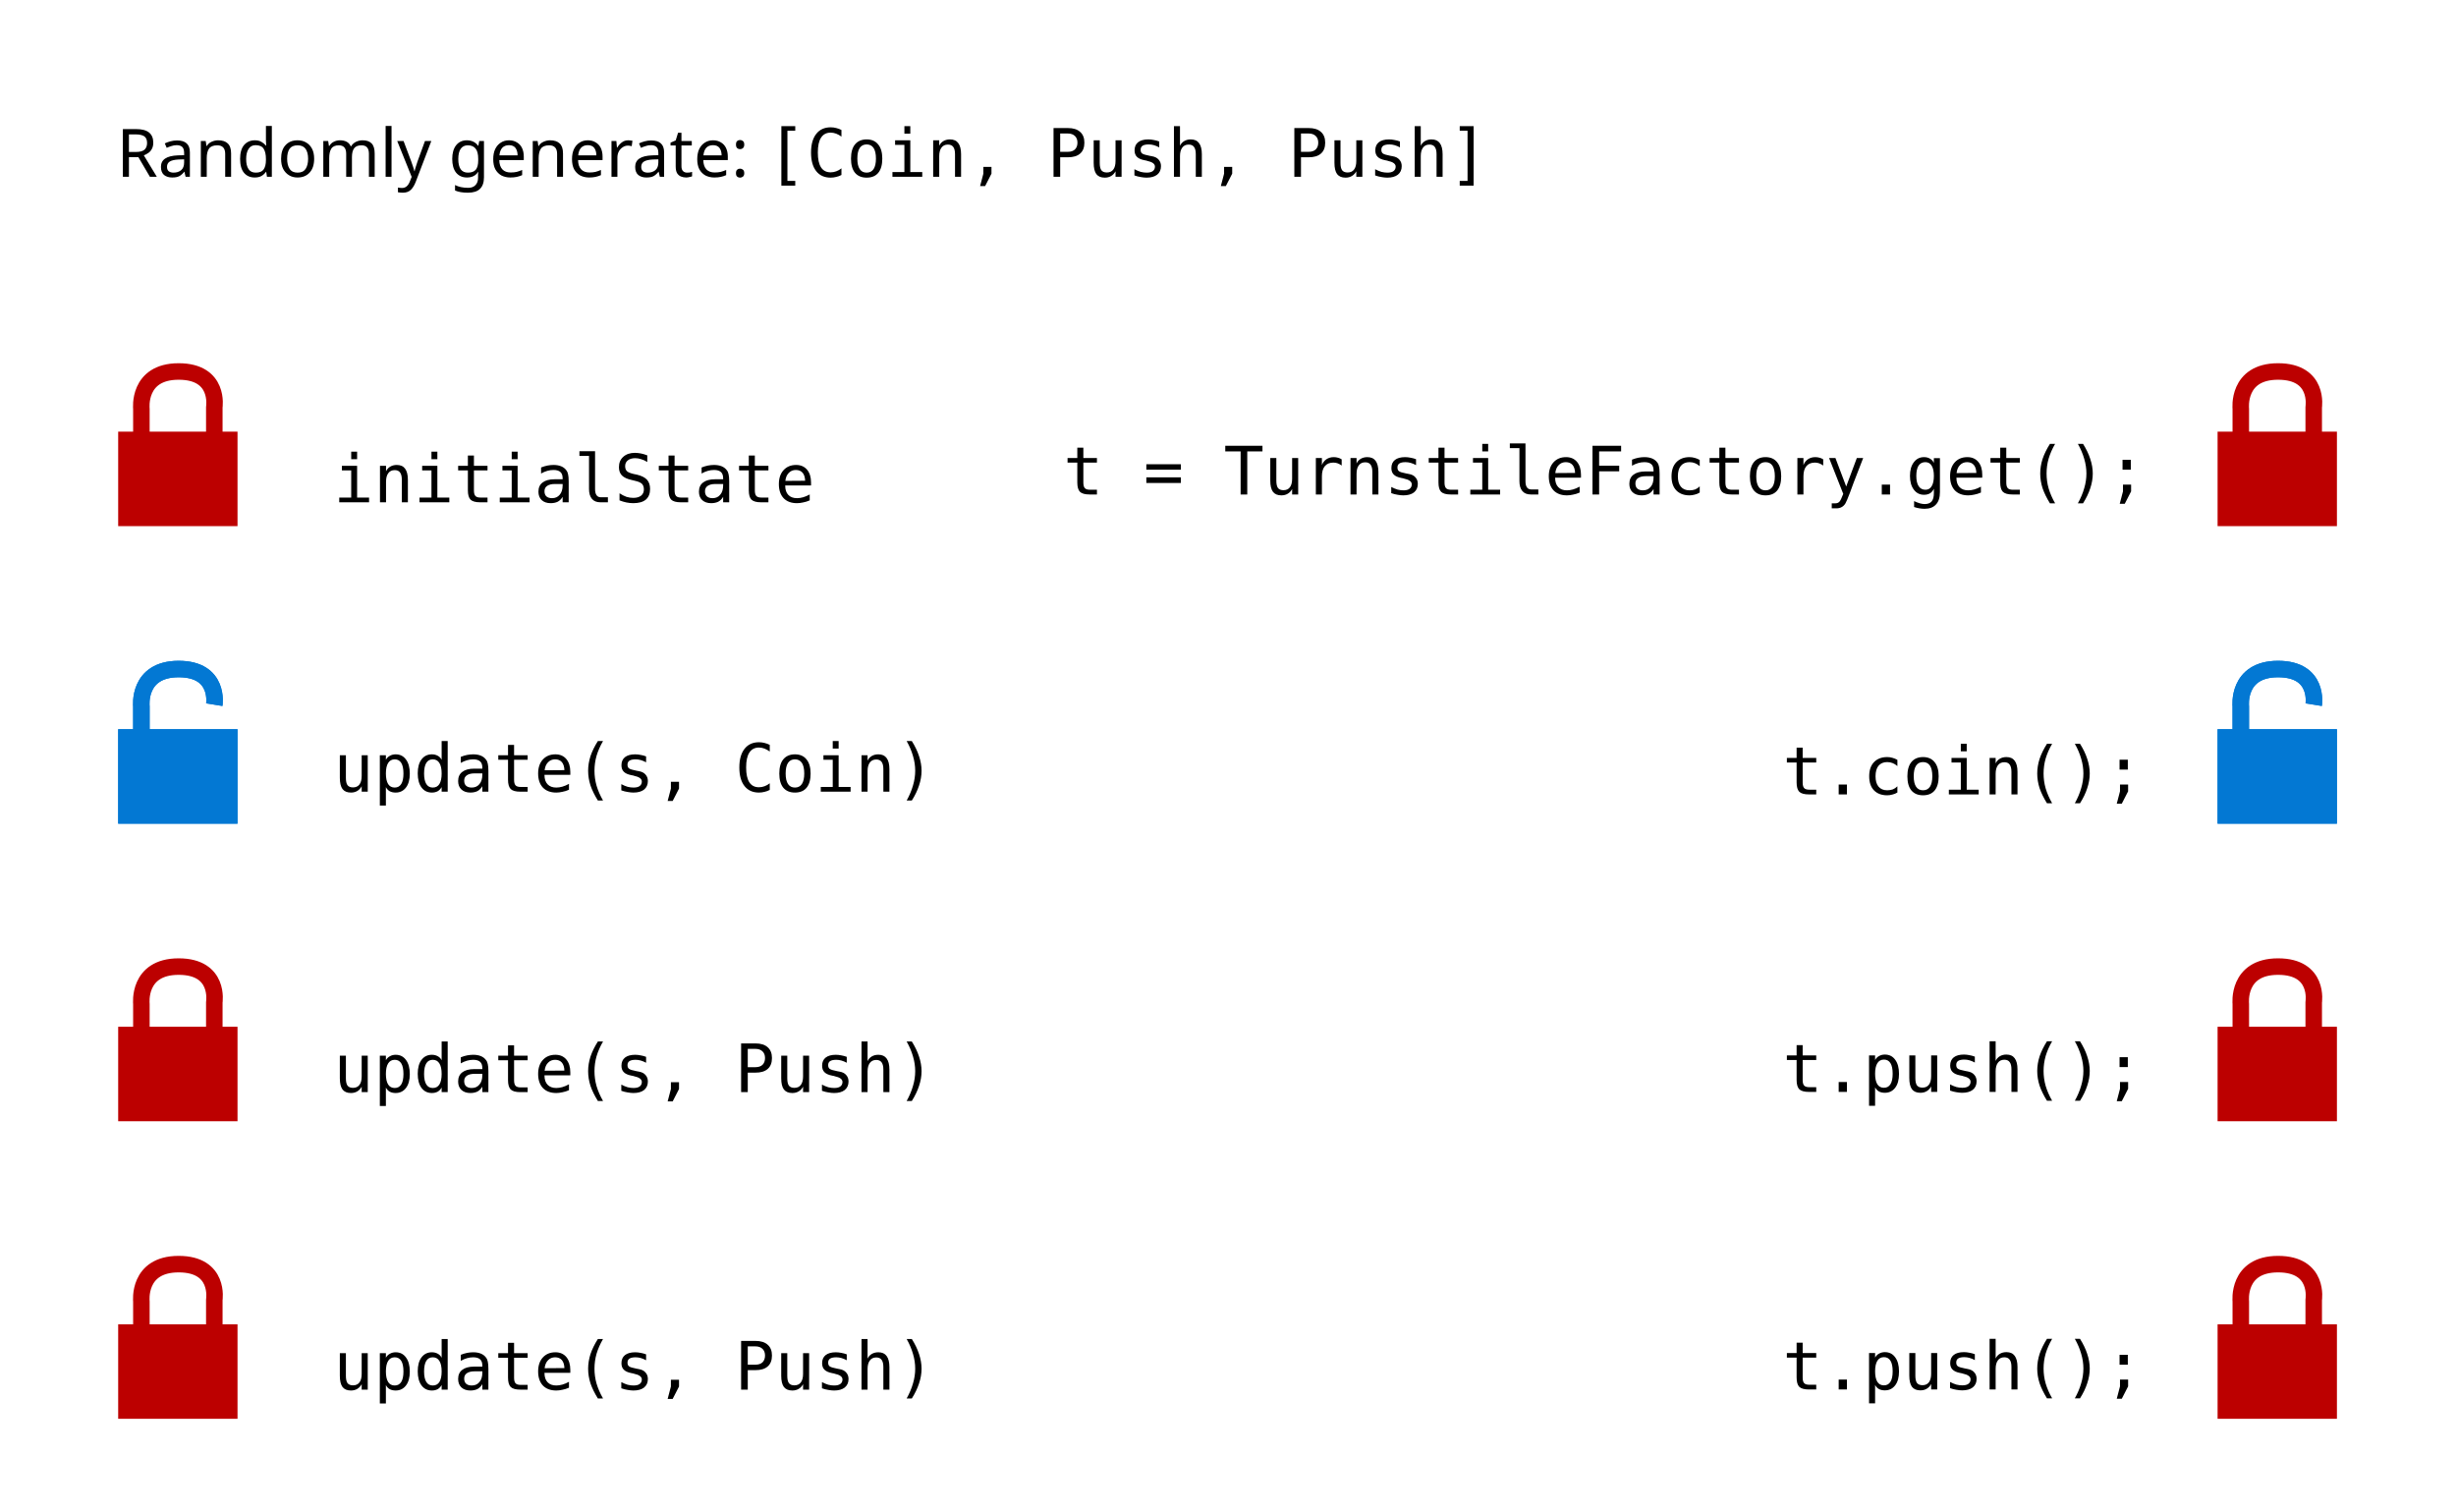
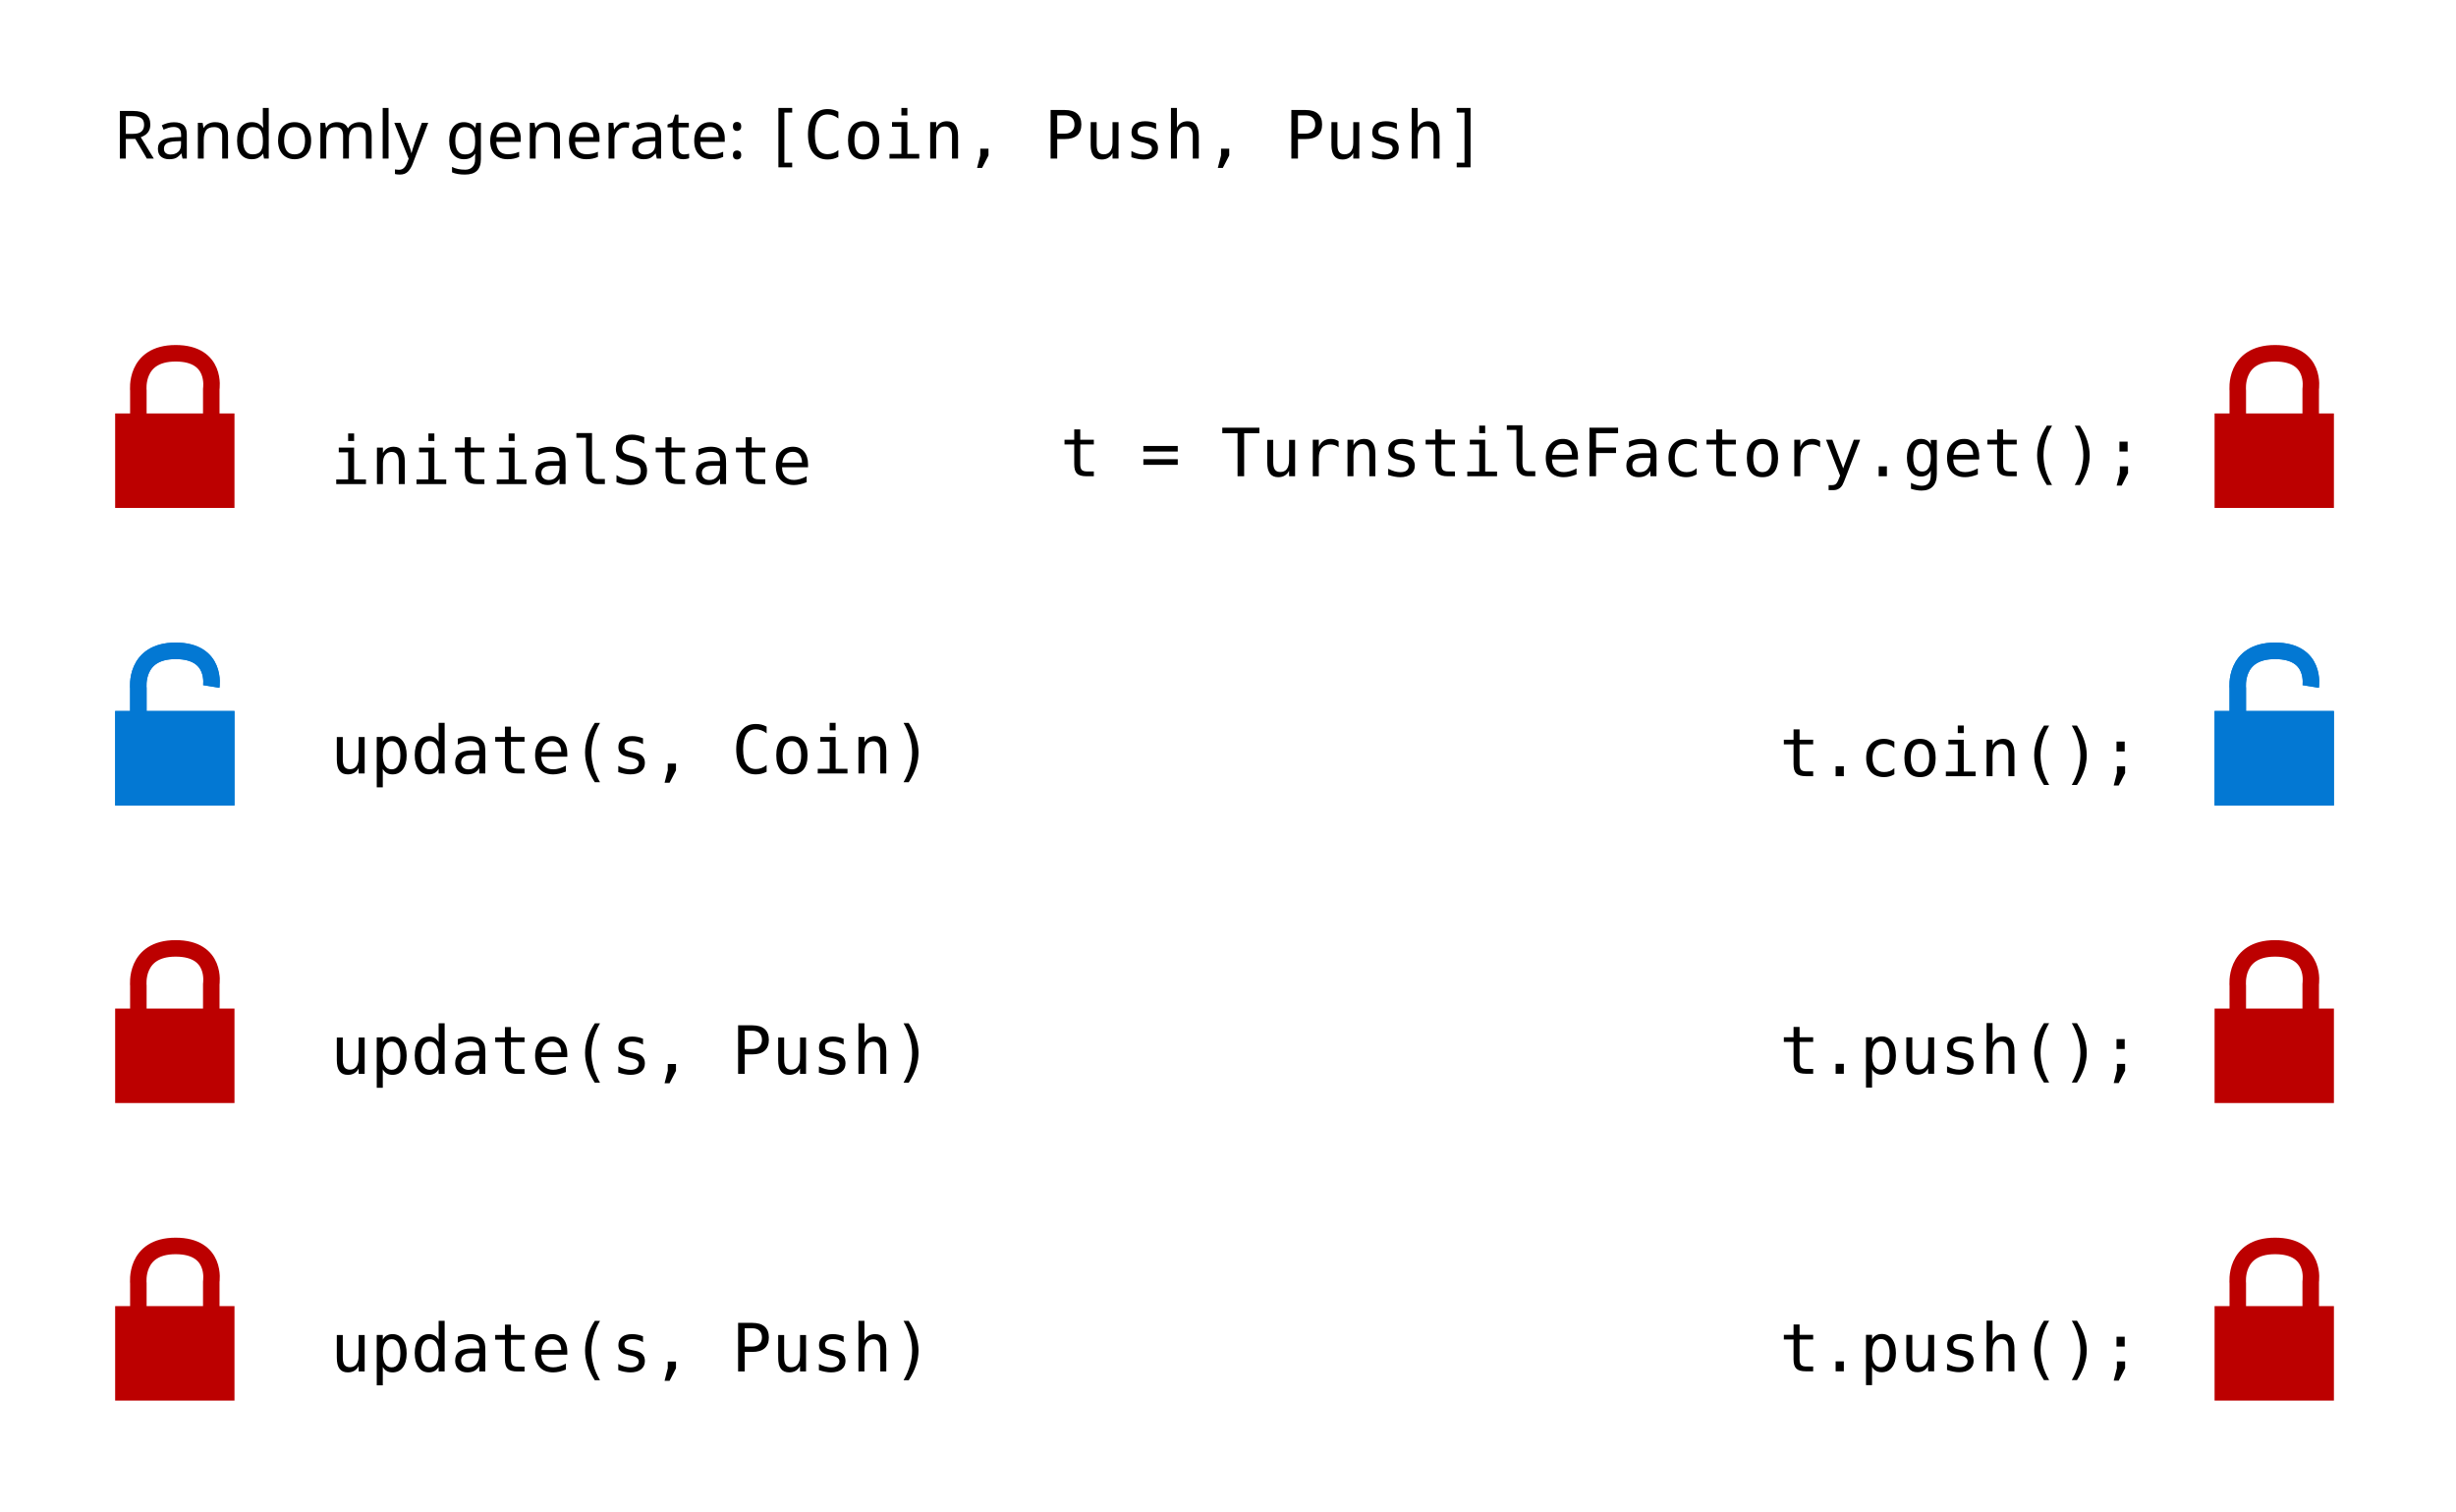
- <svg xmlns="http://www.w3.org/2000/svg" width="260mm" height="160mm" viewBox="0 0 260 160" version="1.1" id="svg8">
+ <svg xmlns="http://www.w3.org/2000/svg" width="982.677" height="604.724" viewBox="-360 -220 982.68 604.724" version="1.1" id="svg8">
  <defs id="defs2" />
  <g id="layer1" transform="translate(0,-137)">
-     <text xml:space="preserve" style="font-style:normal;font-weight:normal;font-size:10.583px;line-height:6.615px;font-family:sans-serif;letter-spacing:0px;word-spacing:0px;fill:#000000;fill-opacity:1;stroke:none;stroke-width:0.265" x="12.322" y="155.712" id="text4506">
-       <tspan id="tspan4504" x="12.322" y="155.712" style="font-size:7.056px;stroke-width:0.265">Randomly generate: <tspan style="font-style:normal;font-variant:normal;font-weight:normal;font-stretch:normal;font-size:7.056px;font-family:'DejaVu Sans Mono';-inkscape-font-specification:'DejaVu Sans Mono'" id="tspan4508">[Coin, Push, Push]</tspan>
+     <text xml:space="preserve" style="font-style:normal;font-weight:normal;font-size:40.001px;line-height:25px;font-family:sans-serif;letter-spacing:0px;word-spacing:0px;fill:#000000;fill-opacity:1;stroke:none;stroke-width:1" x="-314.641" y="-19.561" id="text4506">
+       <tspan id="tspan4504" x="-314.641" y="-19.561" style="font-size:26.667px;stroke-width:1">Randomly generate: <tspan style="font-style:normal;font-variant:normal;font-weight:normal;font-stretch:normal;font-size:26.667px;font-family:'DejaVu Sans Mono';-inkscape-font-specification:'DejaVu Sans Mono';stroke-width:1" id="tspan4508">[Coin, Push, Push]</tspan>
      </tspan>
    </text>
-     <g transform="matrix(0.4642109,0,0,0.4642109,228.0936,146.3267)" id="g4546">
+     <g transform="matrix(1.75452,0,0,1.75452,500.8836,-55.03576)" id="g4546">
      <path style="fill:none;fill-opacity:1;stroke:#bc0000;stroke-width:3.765;stroke-linecap:butt;stroke-linejoin:round;stroke-miterlimit:4;stroke-dasharray:none;stroke-opacity:1" d="m 19.655,80.117 v -6.993 c 0,0 -0.945,-8.504 8.504,-8.504 9.449,0 8.126,8.126 8.126,8.126 v 7.56" id="path4542" />
      <rect style="opacity:1;fill:#bc0000;fill-opacity:1;stroke:none;stroke-width:2.865;stroke-miterlimit:4;stroke-dasharray:none;stroke-opacity:1" id="rect4544" width="27.214" height="21.545" x="14.363" y="78.341" />
    </g>
-     <g id="g4589" transform="translate(-5.820834,41.275)">
+     <g id="g4589" transform="matrix(3.779575,0,0,3.779575,-383.2134,-452.0865)">
      <path id="path4548" d="m 243.038,173.741 v -3.246 c 0,0 -0.439,-3.948 3.948,-3.948 4.387,0 3.772,3.772 3.772,3.772" style="fill:none;fill-opacity:1;stroke:#0378d3;stroke-width:1.748;stroke-linecap:butt;stroke-linejoin:round;stroke-miterlimit:4;stroke-dasharray:none;stroke-opacity:1" />
      <rect y="172.916" x="240.582" height="10.001" width="12.633" id="rect4550" style="opacity:1;fill:#0378d3;fill-opacity:1;stroke:none;stroke-width:1.33;stroke-miterlimit:4;stroke-dasharray:none;stroke-opacity:1" />
    </g>
-     <g transform="matrix(0.4642109,0,0,0.4642109,228.0936,209.3227)" id="g4558">
+     <g transform="matrix(1.75452,0,0,1.75452,500.8836,183.0625)" id="g4558">
      <path style="fill:none;fill-opacity:1;stroke:#bc0000;stroke-width:3.765;stroke-linecap:butt;stroke-linejoin:round;stroke-miterlimit:4;stroke-dasharray:none;stroke-opacity:1" d="m 19.655,80.117 v -6.993 c 0,0 -0.945,-8.504 8.504,-8.504 9.449,0 8.126,8.126 8.126,8.126 v 7.56" id="path4554" />
      <rect style="opacity:1;fill:#bc0000;fill-opacity:1;stroke:none;stroke-width:2.865;stroke-miterlimit:4;stroke-dasharray:none;stroke-opacity:1" id="rect4556" width="27.214" height="21.545" x="14.363" y="78.341" />
    </g>
-     <g id="g4564" transform="matrix(0.4642109,0,0,0.4642109,228.0936,240.8208)">
+     <g id="g4564" transform="matrix(1.75452,0,0,1.75452,500.8836,302.1117)">
      <path id="path4560" d="m 19.655,80.117 v -6.993 c 0,0 -0.945,-8.504 8.504,-8.504 9.449,0 8.126,8.126 8.126,8.126 v 7.56" style="fill:none;fill-opacity:1;stroke:#bc0000;stroke-width:3.765;stroke-linecap:butt;stroke-linejoin:round;stroke-miterlimit:4;stroke-dasharray:none;stroke-opacity:1" />
      <rect y="78.341" x="14.363" height="21.545" width="27.214" id="rect4562" style="opacity:1;fill:#bc0000;fill-opacity:1;stroke:none;stroke-width:2.865;stroke-miterlimit:4;stroke-dasharray:none;stroke-opacity:1" />
    </g>
-     <g id="g4595" transform="translate(-5.820834,41.275)">
+     <g id="g4595" transform="matrix(3.779575,0,0,3.779575,-383.2134,-452.0865)">
      <path style="fill:none;fill-opacity:1;stroke:#0378d3;stroke-width:1.748;stroke-linecap:butt;stroke-linejoin:round;stroke-miterlimit:4;stroke-dasharray:none;stroke-opacity:1" d="m 243.038,173.741 v -3.246 c 0,0 -0.439,-3.948 3.948,-3.948 4.387,0 3.772,3.772 3.772,3.772" id="path4591" />
      <rect style="opacity:1;fill:#0378d3;fill-opacity:1;stroke:none;stroke-width:1.33;stroke-miterlimit:4;stroke-dasharray:none;stroke-opacity:1" id="rect4593" width="12.633" height="10.001" x="240.582" y="172.916" />
    </g>
-     <g id="g4601" transform="matrix(0.4642109,0,0,0.4642109,5.843506,146.3267)">
+     <g id="g4601" transform="matrix(1.75452,0,0,1.75452,-339.1271,-55.03576)">
      <path id="path4597" d="m 19.655,80.117 v -6.993 c 0,0 -0.945,-8.504 8.504,-8.504 9.449,0 8.126,8.126 8.126,8.126 v 7.56" style="fill:none;fill-opacity:1;stroke:#bc0000;stroke-width:3.765;stroke-linecap:butt;stroke-linejoin:round;stroke-miterlimit:4;stroke-dasharray:none;stroke-opacity:1" />
      <rect y="78.341" x="14.363" height="21.545" width="27.214" id="rect4599" style="opacity:1;fill:#bc0000;fill-opacity:1;stroke:none;stroke-width:2.865;stroke-miterlimit:4;stroke-dasharray:none;stroke-opacity:1" />
    </g>
-     <g id="g4607" transform="translate(-228.071,41.275)">
+     <g id="g4607" transform="matrix(3.779575,0,0,3.779575,-1223.224,-452.0865)">
      <path style="fill:none;fill-opacity:1;stroke:#0378d3;stroke-width:1.748;stroke-linecap:butt;stroke-linejoin:round;stroke-miterlimit:4;stroke-dasharray:none;stroke-opacity:1" d="m 243.038,173.741 v -3.246 c 0,0 -0.439,-3.948 3.948,-3.948 4.387,0 3.772,3.772 3.772,3.772" id="path4603" />
      <rect style="opacity:1;fill:#0378d3;fill-opacity:1;stroke:none;stroke-width:1.33;stroke-miterlimit:4;stroke-dasharray:none;stroke-opacity:1" id="rect4605" width="12.633" height="10.001" x="240.582" y="172.916" />
    </g>
-     <g id="g4613" transform="matrix(0.4642109,0,0,0.4642109,5.843506,209.3227)">
+     <g id="g4613" transform="matrix(1.75452,0,0,1.75452,-339.1271,183.0625)">
      <path id="path4609" d="m 19.655,80.117 v -6.993 c 0,0 -0.945,-8.504 8.504,-8.504 9.449,0 8.126,8.126 8.126,8.126 v 7.56" style="fill:none;fill-opacity:1;stroke:#bc0000;stroke-width:3.765;stroke-linecap:butt;stroke-linejoin:round;stroke-miterlimit:4;stroke-dasharray:none;stroke-opacity:1" />
      <rect y="78.341" x="14.363" height="21.545" width="27.214" id="rect4611" style="opacity:1;fill:#bc0000;fill-opacity:1;stroke:none;stroke-width:2.865;stroke-miterlimit:4;stroke-dasharray:none;stroke-opacity:1" />
    </g>
-     <g transform="matrix(0.4642109,0,0,0.4642109,5.843506,240.8208)" id="g4619">
+     <g transform="matrix(1.75452,0,0,1.75452,-339.1271,302.1117)" id="g4619">
      <path style="fill:none;fill-opacity:1;stroke:#bc0000;stroke-width:3.765;stroke-linecap:butt;stroke-linejoin:round;stroke-miterlimit:4;stroke-dasharray:none;stroke-opacity:1" d="m 19.655,80.117 v -6.993 c 0,0 -0.945,-8.504 8.504,-8.504 9.449,0 8.126,8.126 8.126,8.126 v 7.56" id="path4615" />
      <rect style="opacity:1;fill:#bc0000;fill-opacity:1;stroke:none;stroke-width:2.865;stroke-miterlimit:4;stroke-dasharray:none;stroke-opacity:1" id="rect4617" width="27.214" height="21.545" x="14.363" y="78.341" />
    </g>
-     <g id="g4625" transform="translate(-228.071,41.275)">
+     <g id="g4625" transform="matrix(3.779575,0,0,3.779575,-1223.224,-452.0865)">
      <path id="path4621" d="m 243.038,173.741 v -3.246 c 0,0 -0.439,-3.948 3.948,-3.948 4.387,0 3.772,3.772 3.772,3.772" style="fill:none;fill-opacity:1;stroke:#0378d3;stroke-width:1.748;stroke-linecap:butt;stroke-linejoin:round;stroke-miterlimit:4;stroke-dasharray:none;stroke-opacity:1" />
      <rect y="172.916" x="240.582" height="10.001" width="12.633" id="rect4623" style="opacity:1;fill:#0378d3;fill-opacity:1;stroke:none;stroke-width:1.33;stroke-miterlimit:4;stroke-dasharray:none;stroke-opacity:1" />
    </g>
    <text xml:space="preserve" style="font-style:normal;font-weight:normal;font-size:10.583px;line-height:6.615px;font-family:sans-serif;letter-spacing:0px;word-spacing:0px;fill:#000000;fill-opacity:1;stroke:none;stroke-width:0.265" x="-7.182" y="238.792" id="text4629">
      <tspan id="tspan4627" x="-7.182" y="244.848" style="stroke-width:0.265" />
    </text>
-     <text id="text4633" y="252.607" x="35.303" style="font-style:normal;font-weight:normal;font-size:10.583px;line-height:6.615px;font-family:sans-serif;letter-spacing:0px;word-spacing:0px;fill:#000000;fill-opacity:1;stroke:none;stroke-width:0.265" xml:space="preserve">
-       <tspan style="font-style:normal;font-variant:normal;font-weight:normal;font-stretch:normal;font-size:7.056px;font-family:'DejaVu Sans Mono';-inkscape-font-specification:'DejaVu Sans Mono';stroke-width:0.265" y="252.607" x="35.303" id="tspan4631">update(s, Push)</tspan>
+     <text id="text4633" y="346.659" x="-227.783" style="font-style:normal;font-weight:normal;font-size:40.001px;line-height:25px;font-family:sans-serif;letter-spacing:0px;word-spacing:0px;fill:#000000;fill-opacity:1;stroke:none;stroke-width:1" xml:space="preserve">
+       <tspan style="font-style:normal;font-variant:normal;font-weight:normal;font-stretch:normal;font-size:26.667px;font-family:'DejaVu Sans Mono';-inkscape-font-specification:'DejaVu Sans Mono';stroke-width:1" y="346.659" x="-227.783" id="tspan4631">update(s, Push)</tspan>
    </text>
-     <text xml:space="preserve" style="font-style:normal;font-weight:normal;font-size:10.583px;line-height:6.615px;font-family:sans-serif;letter-spacing:0px;word-spacing:0px;fill:#000000;fill-opacity:1;stroke:none;stroke-width:0.265" x="35.303" y="284.105" id="text4637">
-       <tspan id="tspan4635" x="35.303" y="284.105" style="font-style:normal;font-variant:normal;font-weight:normal;font-stretch:normal;font-size:7.056px;font-family:'DejaVu Sans Mono';-inkscape-font-specification:'DejaVu Sans Mono';stroke-width:0.265">update(s, Push)</tspan>
+     <text xml:space="preserve" style="font-style:normal;font-weight:normal;font-size:40.001px;line-height:25px;font-family:sans-serif;letter-spacing:0px;word-spacing:0px;fill:#000000;fill-opacity:1;stroke:none;stroke-width:1" x="-227.783" y="465.708" id="text4637">
+       <tspan id="tspan4635" x="-227.783" y="465.708" style="font-style:normal;font-variant:normal;font-weight:normal;font-stretch:normal;font-size:26.667px;font-family:'DejaVu Sans Mono';-inkscape-font-specification:'DejaVu Sans Mono';stroke-width:1">update(s, Push)</tspan>
    </text>
-     <text id="text4641" y="221.091" x="188.712" style="font-style:normal;font-weight:normal;font-size:10.583px;line-height:6.615px;font-family:sans-serif;letter-spacing:0px;word-spacing:0px;fill:#000000;fill-opacity:1;stroke:none;stroke-width:0.265" xml:space="preserve">
-       <tspan style="font-style:normal;font-variant:normal;font-weight:normal;font-stretch:normal;font-size:7.056px;font-family:'DejaVu Sans Mono';-inkscape-font-specification:'DejaVu Sans Mono';stroke-width:0.265" y="221.091" x="188.712" id="tspan4639">t.coin();</tspan>
+     <text id="text4641" y="227.543" x="352.037" style="font-style:normal;font-weight:normal;font-size:40.001px;line-height:25px;font-family:sans-serif;letter-spacing:0px;word-spacing:0px;fill:#000000;fill-opacity:1;stroke:none;stroke-width:1" xml:space="preserve">
+       <tspan style="font-style:normal;font-variant:normal;font-weight:normal;font-stretch:normal;font-size:26.667px;font-family:'DejaVu Sans Mono';-inkscape-font-specification:'DejaVu Sans Mono';stroke-width:1" y="227.543" x="352.037" id="tspan4639">t.coin();</tspan>
    </text>
-     <text xml:space="preserve" style="font-style:normal;font-weight:normal;font-size:10.583px;line-height:6.615px;font-family:sans-serif;letter-spacing:0px;word-spacing:0px;fill:#000000;fill-opacity:1;stroke:none;stroke-width:0.265" x="188.712" y="252.589" id="text4645">
-       <tspan id="tspan4643" x="188.712" y="252.589" style="font-style:normal;font-variant:normal;font-weight:normal;font-stretch:normal;font-size:7.056px;font-family:'DejaVu Sans Mono';-inkscape-font-specification:'DejaVu Sans Mono';stroke-width:0.265">t.push();</tspan>
+     <text xml:space="preserve" style="font-style:normal;font-weight:normal;font-size:40.001px;line-height:25px;font-family:sans-serif;letter-spacing:0px;word-spacing:0px;fill:#000000;fill-opacity:1;stroke:none;stroke-width:1" x="352.037" y="346.592" id="text4645">
+       <tspan id="tspan4643" x="352.037" y="346.592" style="font-style:normal;font-variant:normal;font-weight:normal;font-stretch:normal;font-size:26.667px;font-family:'DejaVu Sans Mono';-inkscape-font-specification:'DejaVu Sans Mono';stroke-width:1">t.push();</tspan>
    </text>
-     <text id="text4649" y="284.088" x="188.712" style="font-style:normal;font-weight:normal;font-size:10.583px;line-height:6.615px;font-family:sans-serif;letter-spacing:0px;word-spacing:0px;fill:#000000;fill-opacity:1;stroke:none;stroke-width:0.265" xml:space="preserve">
-       <tspan style="font-style:normal;font-variant:normal;font-weight:normal;font-stretch:normal;font-size:7.056px;font-family:'DejaVu Sans Mono';-inkscape-font-specification:'DejaVu Sans Mono';stroke-width:0.265" y="284.088" x="188.712" id="tspan4647">t.push();</tspan>
+     <text id="text4649" y="465.642" x="352.037" style="font-style:normal;font-weight:normal;font-size:40.001px;line-height:25px;font-family:sans-serif;letter-spacing:0px;word-spacing:0px;fill:#000000;fill-opacity:1;stroke:none;stroke-width:1" xml:space="preserve">
+       <tspan style="font-style:normal;font-variant:normal;font-weight:normal;font-stretch:normal;font-size:26.667px;font-family:'DejaVu Sans Mono';-inkscape-font-specification:'DejaVu Sans Mono';stroke-width:1" y="465.642" x="352.037" id="tspan4647">t.push();</tspan>
    </text>
-     <text xml:space="preserve" style="font-style:normal;font-weight:normal;font-size:10.583px;line-height:6.615px;font-family:sans-serif;letter-spacing:0px;word-spacing:0px;fill:#000000;fill-opacity:1;stroke:none;stroke-width:0.265" x="112.561" y="189.341" id="text4654">
-       <tspan id="tspan4652" x="112.561" y="189.341" style="font-style:normal;font-variant:normal;font-weight:normal;font-stretch:normal;font-size:7.056px;font-family:'DejaVu Sans Mono';-inkscape-font-specification:'DejaVu Sans Mono';stroke-width:0.265">t = TurnstileFactory.get();</tspan>
+     <text xml:space="preserve" style="font-style:normal;font-weight:normal;font-size:40.001px;line-height:25px;font-family:sans-serif;letter-spacing:0px;word-spacing:0px;fill:#000000;fill-opacity:1;stroke:none;stroke-width:1" x="64.221" y="107.541" id="text4654">
+       <tspan id="tspan4652" x="64.221" y="107.541" style="font-style:normal;font-variant:normal;font-weight:normal;font-stretch:normal;font-size:26.667px;font-family:'DejaVu Sans Mono';-inkscape-font-specification:'DejaVu Sans Mono';stroke-width:1">t = TurnstileFactory.get();</tspan>
    </text>
-     <text xml:space="preserve" style="font-style:normal;font-weight:normal;font-size:10.583px;line-height:6.615px;font-family:sans-serif;letter-spacing:0px;word-spacing:0px;fill:#000000;fill-opacity:1;stroke:none;stroke-width:0.265" x="35.303" y="220.802" id="text4658">
-       <tspan id="tspan4656" x="35.303" y="220.802" style="font-style:normal;font-variant:normal;font-weight:normal;font-stretch:normal;font-size:7.056px;font-family:'DejaVu Sans Mono';-inkscape-font-specification:'DejaVu Sans Mono';stroke-width:0.265">update(s, Coin)</tspan>
+     <text xml:space="preserve" style="font-style:normal;font-weight:normal;font-size:40.001px;line-height:25px;font-family:sans-serif;letter-spacing:0px;word-spacing:0px;fill:#000000;fill-opacity:1;stroke:none;stroke-width:1" x="-227.783" y="226.45" id="text4658">
+       <tspan id="tspan4656" x="-227.783" y="226.45" style="font-style:normal;font-variant:normal;font-weight:normal;font-stretch:normal;font-size:26.667px;font-family:'DejaVu Sans Mono';-inkscape-font-specification:'DejaVu Sans Mono';stroke-width:1">update(s, Coin)</tspan>
    </text>
-     <text id="text4666" y="190.17" x="35.303" style="font-style:normal;font-weight:normal;font-size:10.583px;line-height:6.615px;font-family:sans-serif;letter-spacing:0px;word-spacing:0px;fill:#000000;fill-opacity:1;stroke:none;stroke-width:0.265" xml:space="preserve">
-       <tspan style="font-style:normal;font-variant:normal;font-weight:normal;font-stretch:normal;font-size:7.056px;font-family:'DejaVu Sans Mono';-inkscape-font-specification:'DejaVu Sans Mono';stroke-width:0.265" y="190.17" x="35.303" id="tspan4664">initialState</tspan>
+     <text id="text4666" y="110.675" x="-227.783" style="font-style:normal;font-weight:normal;font-size:40.001px;line-height:25px;font-family:sans-serif;letter-spacing:0px;word-spacing:0px;fill:#000000;fill-opacity:1;stroke:none;stroke-width:1" xml:space="preserve">
+       <tspan style="font-style:normal;font-variant:normal;font-weight:normal;font-stretch:normal;font-size:26.667px;font-family:'DejaVu Sans Mono';-inkscape-font-specification:'DejaVu Sans Mono';stroke-width:1" y="110.675" x="-227.783" id="tspan4664">initialState</tspan>
    </text>
  </g>
</svg>
